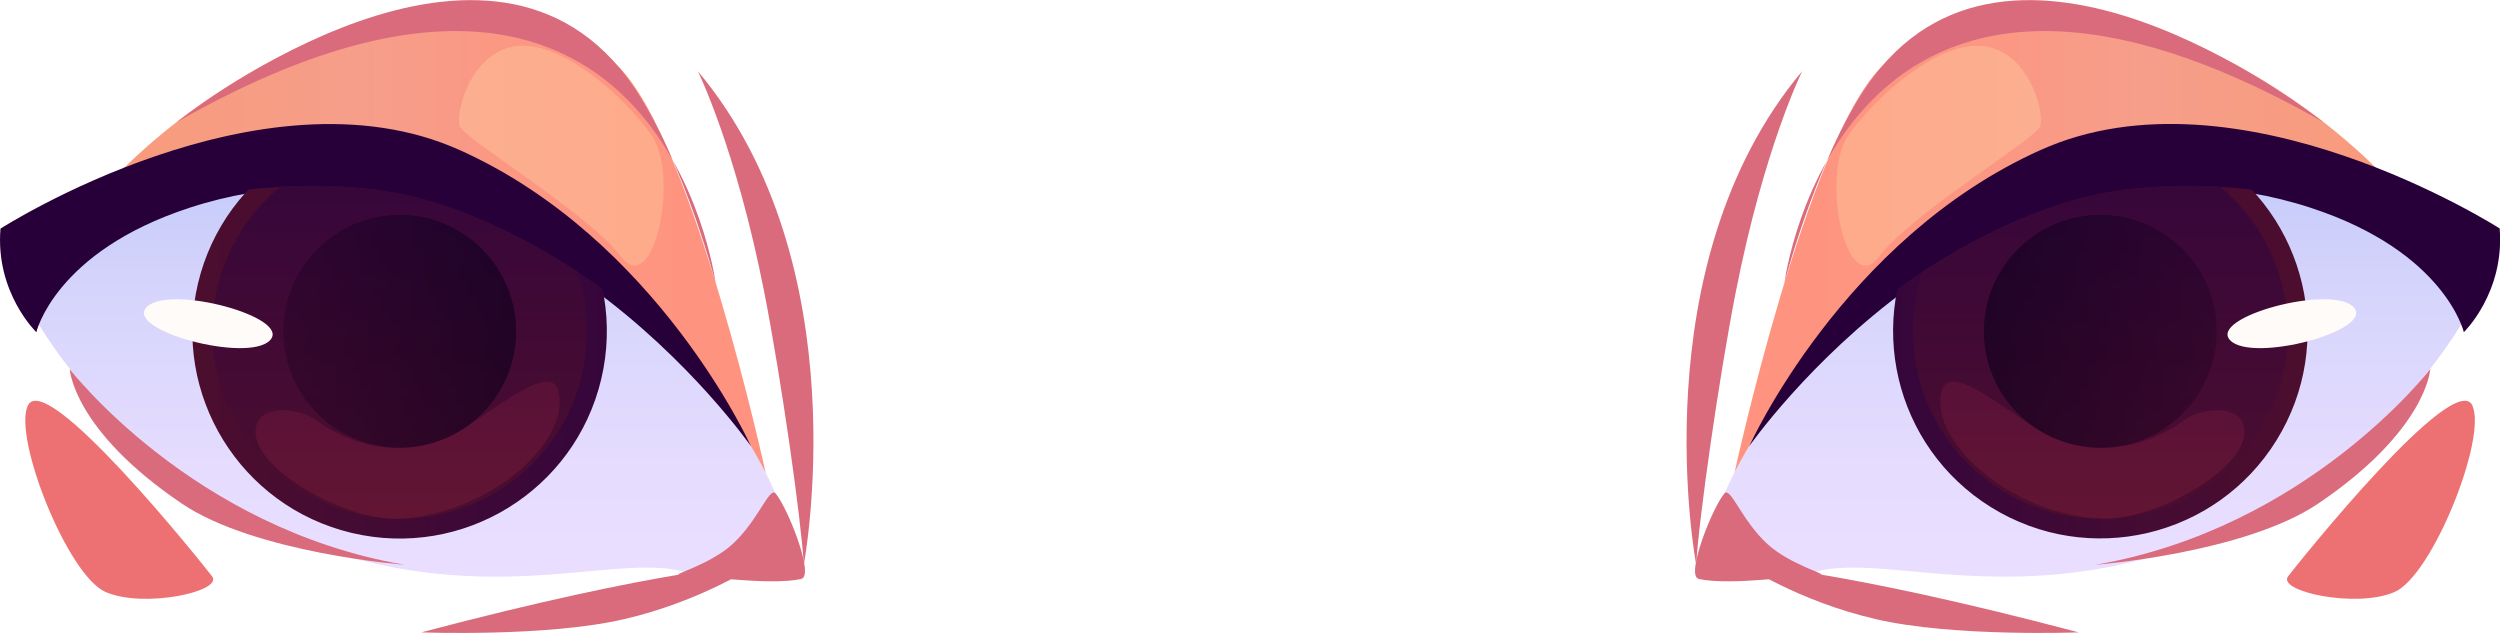
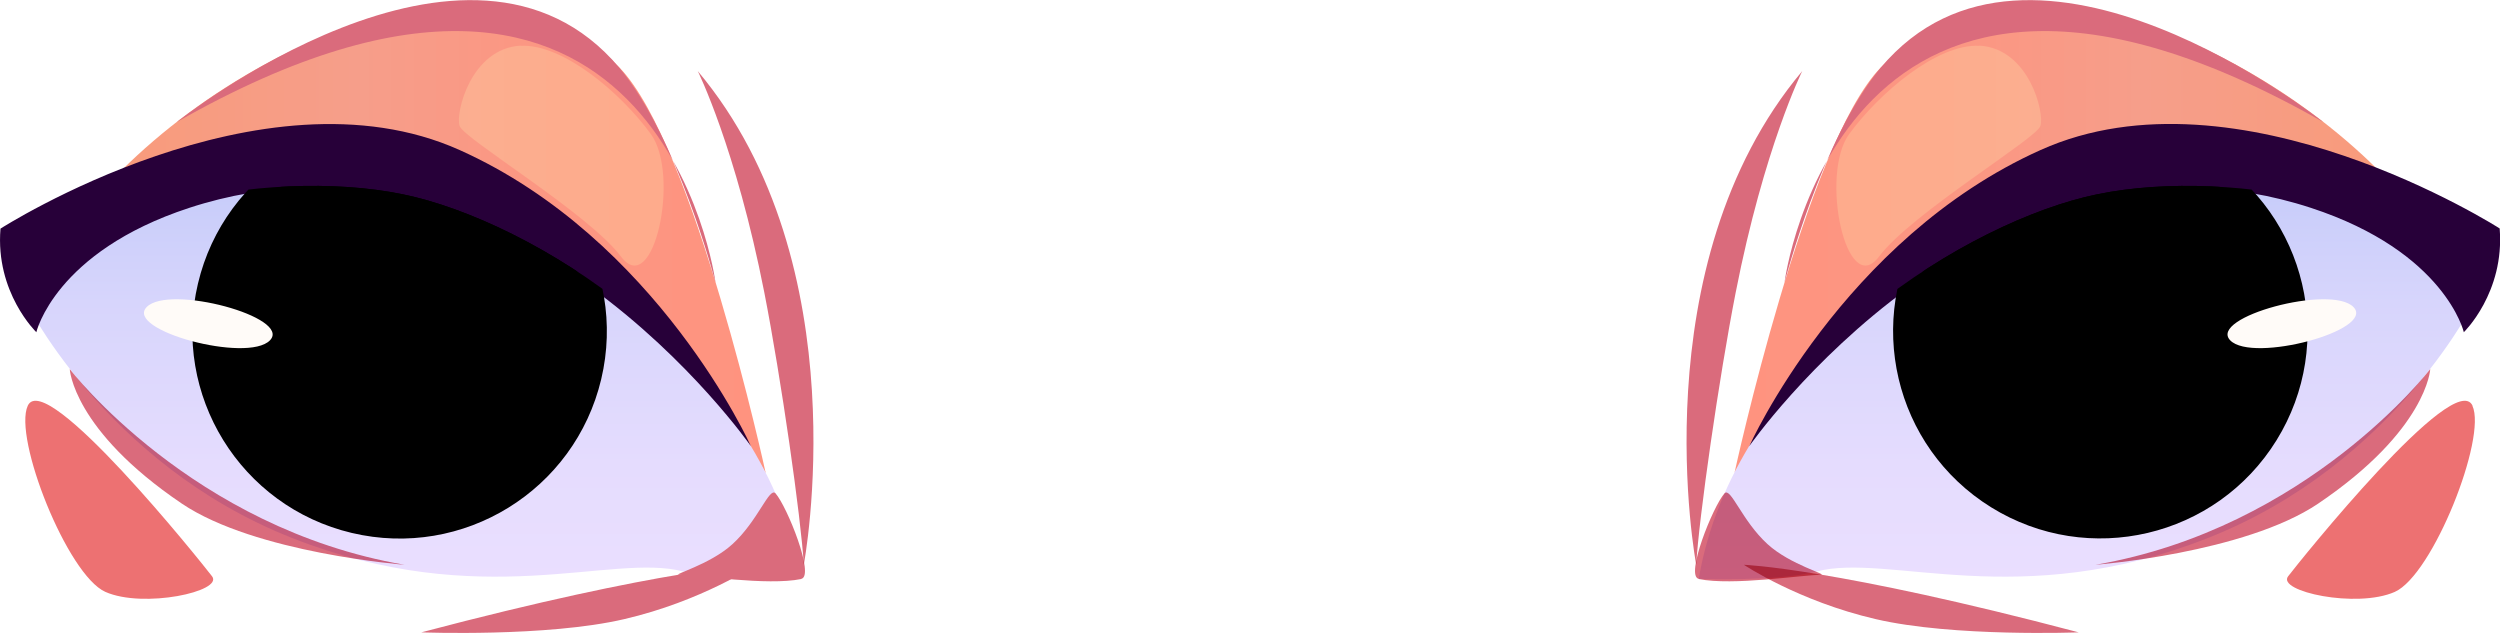
<svg xmlns="http://www.w3.org/2000/svg" xmlns:xlink="http://www.w3.org/1999/xlink" viewBox="0 0 149.48 37.85">
  <defs>
    <linearGradient id="d" x1="2.95" y1="14.32" x2="45.78" y2="14.32" gradientUnits="userSpaceOnUse">
      <stop offset="0" stop-color="#fa9b76" />
-       <stop offset=".11" stop-color="#f89b7c" />
-       <stop offset=".43" stop-color="#f69e8a" />
-       <stop offset=".65" stop-color="#fb9783" />
+       <stop offset="0.11" stop-color="#f89b7c" />
+       <stop offset="0.43" stop-color="#f69e8a" />
+       <stop offset="0.65" stop-color="#fb9783" />
      <stop offset="1" stop-color="#ff937f" />
    </linearGradient>
    <linearGradient id="e" x1="24.64" y1="36.05" x2="24.64" y2="5.57" gradientUnits="userSpaceOnUse">
      <stop offset="0" stop-color="#ebdfff" />
-       <stop offset=".27" stop-color="#e5dcfe" />
-       <stop offset=".59" stop-color="#d7d5fc" />
-       <stop offset=".93" stop-color="#bfc8f8" />
+       <stop offset="0.27" stop-color="#e5dcfe" />
+       <stop offset="0.59" stop-color="#d7d5fc" />
+       <stop offset="0.93" stop-color="#bfc8f8" />
      <stop offset="1" stop-color="#bac6f8" />
    </linearGradient>
    <clipPath id="f">
      <path id="g" d="M47.91,34.62c-2.1-12.41-15.1-20.84-23.06-22.83-7.97-1.98-20.97.5-23.48,5.95,0,0,4.78,9.97,16.1,14.43,11.32,4.47,19,1.39,23.38,2.2,1.75.32,7.07.24,7.07.24Z" style="fill:none; stroke-width:0px;" />
    </clipPath>
-     <linearGradient id="h" x1="11.51" y1="19.81" x2="36.29" y2="19.81" gradientTransform="translate(37.65 -8.02) rotate(76.65)" gradientUnits="userSpaceOnUse">
-       <stop offset="0" stop-color="#4d0e2e" />
-       <stop offset="1" stop-color="#36063b" />
-     </linearGradient>
-     <linearGradient id="i" x1="23.9" y1="30.9" x2="23.9" y2="9.96" gradientTransform="translate(39.61 -6.96) rotate(80.75)" xlink:href="#h" />
-     <linearGradient id="j" x1="16.94" y1="19.81" x2="30.86" y2="19.81" gradientUnits="userSpaceOnUse">
-       <stop offset="0" stop-color="#caa7db" />
-       <stop offset=".99" stop-color="#8460b8" />
-     </linearGradient>
    <linearGradient id="k" x1="-1745.99" x2="-1703.16" gradientTransform="translate(-1599.46) rotate(-180) scale(1 -1)" xlink:href="#d" />
    <linearGradient id="l" x1="-1724.3" y1="36.05" x2="-1724.3" y2="5.57" gradientTransform="translate(-1599.46) rotate(-180) scale(1 -1)" xlink:href="#e" />
    <clipPath id="m">
      <path id="n" d="M101.57,34.62c2.1-12.41,15.1-20.84,23.06-22.83,7.97-1.98,20.97.5,23.48,5.95,0,0-4.78,9.97-16.1,14.43-11.32,4.47-19,1.39-23.38,2.2-1.75.32-7.07.24-7.07.24Z" style="fill:none; stroke-width:0px;" />
    </clipPath>
-     <linearGradient id="o" x1="-1737.43" x2="-1712.65" gradientTransform="translate(-766.1 -1457.03) rotate(-121.78) scale(1 -1)" xlink:href="#h" />
-     <linearGradient id="p" x1="-1725.04" y1="30.9" x2="-1725.04" y2="9.96" gradientTransform="translate(-1564.68 -325.4) rotate(-169.11) scale(1 -1)" xlink:href="#h" />
-     <linearGradient id="q" x1="-1732" x2="-1718.08" gradientTransform="translate(-1599.46) rotate(-180) scale(1 -1)" xlink:href="#j" />
  </defs>
-   <g style="isolation:isolate;">
+   <g style="isolation:isolate;" transform="matrix(1, 0, 0, 1, 0, 7.105427357601002e-15)">
    <g id="b">
      <g id="c">
-         <path d="M45.78,28.27s-4.26-19.6-8.74-24.23C27.48-5.83,8,6.33,3.24,15.42l-.3,1.63s14.73-11.5,26.5-4.28,16.33,15.5,16.33,15.5Z" style="fill:url(#d); stroke-width:0px;" />
+         <path d="M45.78,28.27s-4.26-19.6-8.74-24.23C27.48-5.83,8,6.33,3.24,15.42l-.3,1.63s14.73-11.5,26.5-4.28,16.33,15.5,16.33,15.5Z" style="fill: url('#d'); stroke-width: 0px; mix-blend-mode: multiply;" />
        <path d="M47.91,34.62c-2.1-12.41-15.1-20.84-23.06-22.83-7.97-1.98-20.97.5-23.48,5.95,0,0,4.78,9.97,16.1,14.43,11.32,4.47,19.08.87,23.38,2,2.38.62,7.06.44,7.06.44Z" style="fill:url(#e); stroke-width:0px;" />
        <path d="M2.18,19.87S-.29,17.5.03,13.67C.03,13.67,15.64,3.66,27.48,8.97c11.84,5.31,17.42,17.71,17.42,17.71,0,0-14.31-20.56-33.59-14.25-8.03,2.63-9.14,7.44-9.14,7.44Z" style="fill:#270039; stroke-width:0px;" />
        <path d="M42.78,16.88s-3.38-26.01-32.21-9.58c0,0,17.47-13.96,26.46-3.25,3.51,4.18,5.75,12.84,5.75,12.84Z" style="fill:#da6b7c; stroke-width:0px;" />
-         <path d="M4.17,22.07s7.31,9.52,20.02,11.7c0,0-8.92-.69-13.32-3.66-6.52-4.41-6.7-8.04-6.7-8.04Z" style="fill:#da6b7c; stroke-width:0px;" />
+         <path d="M4.17,22.07s7.31,9.52,20.02,11.7c0,0-8.92-.69-13.32-3.66-6.52-4.41-6.7-8.04-6.7-8.04Z" style="fill: rgb(218, 107, 124); stroke-width: 0px; mix-blend-mode: multiply;" />
        <path d="M47.91,34.62c-2.03.42-6.22-.25-7.29-.25-.5,0,1.81-.59,3.17-1.83,1.54-1.4,2.21-3.45,2.58-3.04.69.78,2.36,4.94,1.54,5.11Z" style="fill:#da6b7c; stroke-width:0px;" />
        <g style="clip-path:url(#f);">
-           <circle cx="23.9" cy="19.81" r="12.39" transform="translate(-.9 38.49) rotate(-76.65)" style="fill:url(#h); stroke-width:0px;" />
-           <circle cx="23.9" cy="19.81" r="11.21" transform="translate(.5 40.21) rotate(-80.75)" style="fill:url(#i); stroke-width:0px;" />
-           <path d="M30.86,19.81c0,3.85-3.12,6.96-6.96,6.96s-6.96-3.12-6.96-6.96,3.12-6.96,6.96-6.96,6.96,3.12,6.96,6.96Z" style="fill:url(#j); mix-blend-mode:multiply; stroke-width:0px;" />
+           <circle cx="23.9" cy="19.81" r="12.39" transform="translate(-.9 38.49) rotate(-76.65)" style="stroke-width: 0px; fill: fillColor;" />
+           <circle cx="23.9" cy="19.81" r="11.21" transform="translate(.5 40.21) rotate(-80.75)" style="stroke-width: 0px; fill: fillColor; mix-blend-mode: multiply;" />
+           <path d="M30.86,19.81c0,3.85-3.12,6.96-6.96,6.96s-6.96-3.12-6.96-6.96,3.12-6.96,6.96-6.96,6.96,3.12,6.96,6.96Z" style="mix-blend-mode: multiply; stroke-width: 0px; opacity: 0.7; fill: rgb(33, 36, 33);" />
          <path d="M16.14,20.35c-1.34,1.38-8.71-.61-7.37-1.99,1.34-1.38,8.71.61,7.37,1.99Z" style="fill:#fffbf8; stroke-width:0px;" />
          <path d="M15.28,25.71c-.19,2.36,5.51,5.49,8.62,5.31,5.07-.3,9.44-4.01,9.56-6.84.12-2.83-2.5-.71-5.57,1.34s-6.58,1.39-9.07-.45c-.87-.64-3.41-1.02-3.54.65Z" style="fill:#ffd59e; mix-blend-mode:soft-light; opacity:.33; stroke-width:0px;" />
        </g>
        <path d="M31.12,2.73c-2.95.17-3.9,4.01-3.64,4.8.26.78,7.7,5.22,9.65,7.81,1.95,2.59,3.56-4.9,1.78-7.33-1.77-2.43-5.25-5.41-7.79-5.27Z" style="fill:#fff9b5; mix-blend-mode:soft-light; opacity:.5; stroke-width:0px;" />
-         <path d="M1.66,24.26c-.88,1.91,2.37,10.12,4.64,11.13,2.28,1.01,7.07-.03,6.38-.93-.69-.9-9.97-12.48-11.02-10.2Z" style="fill:#ed7172; stroke-width:0px;" />
-         <path d="M48.06,33.77s3.41-17.91-6.34-29.52c0,0,2.28,4.58,3.98,13.24,1,5.1,2.2,13.48,2.36,16.27Z" style="fill:#da6b7c; stroke-width:0px;" />
+         <path d="M1.66,24.26c-.88,1.91,2.37,10.12,4.64,11.13,2.28,1.01,7.07-.03,6.38-.93-.69-.9-9.97-12.48-11.02-10.2Z" style="fill: rgb(237, 113, 114); stroke-width: 0px; mix-blend-mode: multiply;" />
+         <path d="M48.06,33.77s3.41-17.91-6.34-29.52c0,0,2.28,4.58,3.98,13.24,1,5.1,2.2,13.48,2.36,16.27Z" style="fill: rgb(218, 107, 124); stroke-width: 0px; mix-blend-mode: multiply;" />
        <path d="M45.21,33.77s-5.44.19-20.02,4.04c0,0,7.5.29,12.13-.79,4.63-1.07,7.89-3.25,7.89-3.25Z" style="fill:#da6b7c; stroke-width:0px;" />
-         <path d="M103.71,28.27s4.26-19.6,8.74-24.23c9.56-9.87,29.04,2.29,33.79,11.38l.3,1.63s-14.73-11.5-26.5-4.28c-11.77,7.21-16.33,15.5-16.33,15.5Z" style="fill:url(#k); stroke-width:0px;" />
+         <path d="M103.71,28.27s4.26-19.6,8.74-24.23c9.56-9.87,29.04,2.29,33.79,11.38l.3,1.63s-14.73-11.5-26.5-4.28c-11.77,7.21-16.33,15.5-16.33,15.5Z" style="fill: url('#k'); stroke-width: 0px; mix-blend-mode: multiply;" />
        <path d="M101.57,34.62c2.1-12.41,15.1-20.84,23.06-22.83,7.97-1.98,20.97.5,23.48,5.95,0,0-4.78,9.97-16.1,14.43-11.32,4.47-19.08.87-23.39,2-2.38.62-7.06.44-7.06.44Z" style="fill:url(#l); stroke-width:0px;" />
        <path d="M147.31,19.87s2.46-2.37,2.15-6.21c0,0-15.62-10.01-27.45-4.69-11.84,5.31-17.42,17.71-17.42,17.71,0,0,14.31-20.56,33.59-14.25,8.03,2.63,9.14,7.44,9.14,7.44Z" style="fill:#270039; stroke-width:0px;" />
        <path d="M106.7,16.88s3.38-26.01,32.21-9.58c0,0-17.47-13.96-26.46-3.25-3.51,4.18-5.75,12.84-5.75,12.84Z" style="fill:#da6b7c; stroke-width:0px;" />
-         <path d="M145.31,22.07s-7.31,9.52-20.02,11.7c0,0,8.92-.69,13.32-3.66,6.52-4.41,6.7-8.04,6.7-8.04Z" style="fill:#da6b7c; stroke-width:0px;" />
-         <path d="M101.57,34.62c2.03.42,6.22-.25,7.29-.25.5,0-1.81-.59-3.17-1.83-1.54-1.4-2.21-3.45-2.58-3.04-.69.78-2.36,4.94-1.54,5.11Z" style="fill:#da6b7c; stroke-width:0px;" />
+         <path d="M145.31,22.07s-7.31,9.52-20.02,11.7c0,0,8.92-.69,13.32-3.66,6.52-4.41,6.7-8.04,6.7-8.04Z" style="fill: rgb(218, 107, 124); stroke-width: 0px; mix-blend-mode: multiply;" />
+         <path d="M101.57,34.62c2.03.42,6.22-.25,7.29-.25.5,0-1.81-.59-3.17-1.83-1.54-1.4-2.21-3.45-2.58-3.04-.69.78-2.36,4.94-1.54,5.11Z" style="fill: rgb(218, 107, 124); stroke-width: 0px; mix-blend-mode: multiply;" />
        <g style="clip-path:url(#m);">
-           <circle cx="125.59" cy="19.81" r="12.39" transform="translate(42.6 116.13) rotate(-58.22)" style="fill:url(#o); stroke-width:0px;" />
-           <circle cx="125.59" cy="19.81" r="11.21" transform="translate(-1.48 24.07) rotate(-10.89)" style="fill:url(#p); stroke-width:0px;" />
-           <path d="M118.62,19.81c0,3.85,3.12,6.96,6.96,6.96s6.96-3.12,6.96-6.96-3.12-6.96-6.96-6.96-6.96,3.12-6.96,6.96Z" style="fill:url(#q); mix-blend-mode:multiply; stroke-width:0px;" />
+           <circle cx="125.59" cy="19.81" r="12.39" transform="translate(42.6 116.13) rotate(-58.22)" style="stroke-width: 0px; fill: fillColor;" />
+           <circle cx="125.59" cy="19.81" r="11.21" transform="translate(-1.48 24.07) rotate(-10.89)" style="stroke-width: 0px; mix-blend-mode: multiply; fill: fillColor;" />
+           <path d="M118.62,19.81c0,3.85,3.12,6.96,6.96,6.96s6.96-3.12,6.96-6.96-3.12-6.96-6.96-6.96-6.96,3.12-6.96,6.96Z" style="mix-blend-mode: multiply; stroke-width: 0px; fill: rgb(33, 36, 33); opacity: 0.7;" />
          <path d="M133.35,20.35c1.34,1.38,8.71-.61,7.37-1.99-1.34-1.38-8.71.61-7.37,1.99Z" style="fill:#fffbf8; stroke-width:0px;" />
          <path d="M134.2,25.71c.19,2.36-5.51,5.49-8.62,5.31-5.07-.3-9.44-4.01-9.56-6.84-.12-2.83,2.5-.71,5.57,1.34s6.58,1.39,9.07-.45c.87-.64,3.41-1.02,3.54.65Z" style="fill:#ffd59e; mix-blend-mode:soft-light; opacity:.33; stroke-width:0px;" />
        </g>
        <path d="M118.36,2.73c2.95.17,3.9,4.01,3.64,4.8-.26.78-7.7,5.22-9.65,7.81-1.95,2.59-3.56-4.9-1.78-7.33,1.78-2.43,5.25-5.41,7.79-5.27Z" style="fill:#fff9b5; mix-blend-mode:soft-light; opacity:.5; stroke-width:0px;" />
-         <path d="M147.83,24.26c.88,1.91-2.37,10.12-4.64,11.13-2.28,1.01-7.07-.03-6.38-.93s9.97-12.48,11.03-10.2Z" style="fill:#ed7172; stroke-width:0px;" />
-         <path d="M101.42,33.77s-3.41-17.91,6.34-29.52c0,0-2.28,4.58-3.98,13.24-1,5.1-2.2,13.48-2.36,16.27Z" style="fill:#da6b7c; stroke-width:0px;" />
-         <path d="M104.27,33.77s5.44.19,20.02,4.04c0,0-7.5.29-12.13-.79-4.63-1.07-7.89-3.25-7.89-3.25Z" style="fill:#da6b7c; stroke-width:0px;" />
+         <path d="M147.83,24.26c.88,1.91-2.37,10.12-4.64,11.13-2.28,1.01-7.07-.03-6.38-.93s9.97-12.48,11.03-10.2Z" style="fill: rgb(237, 113, 114); stroke-width: 0px; mix-blend-mode: multiply;" />
+         <path d="M101.42,33.77s-3.41-17.91,6.34-29.52c0,0-2.28,4.58-3.98,13.24-1,5.1-2.2,13.48-2.36,16.27Z" style="fill: rgb(218, 107, 124); stroke-width: 0px; mix-blend-mode: multiply;" />
+         <path d="M104.27,33.77s5.44.19,20.02,4.04c0,0-7.5.29-12.13-.79-4.63-1.07-7.89-3.25-7.89-3.25Z" style="fill: rgb(218, 107, 124); stroke-width: 0px; mix-blend-mode: multiply;" />
      </g>
    </g>
  </g>
</svg>
